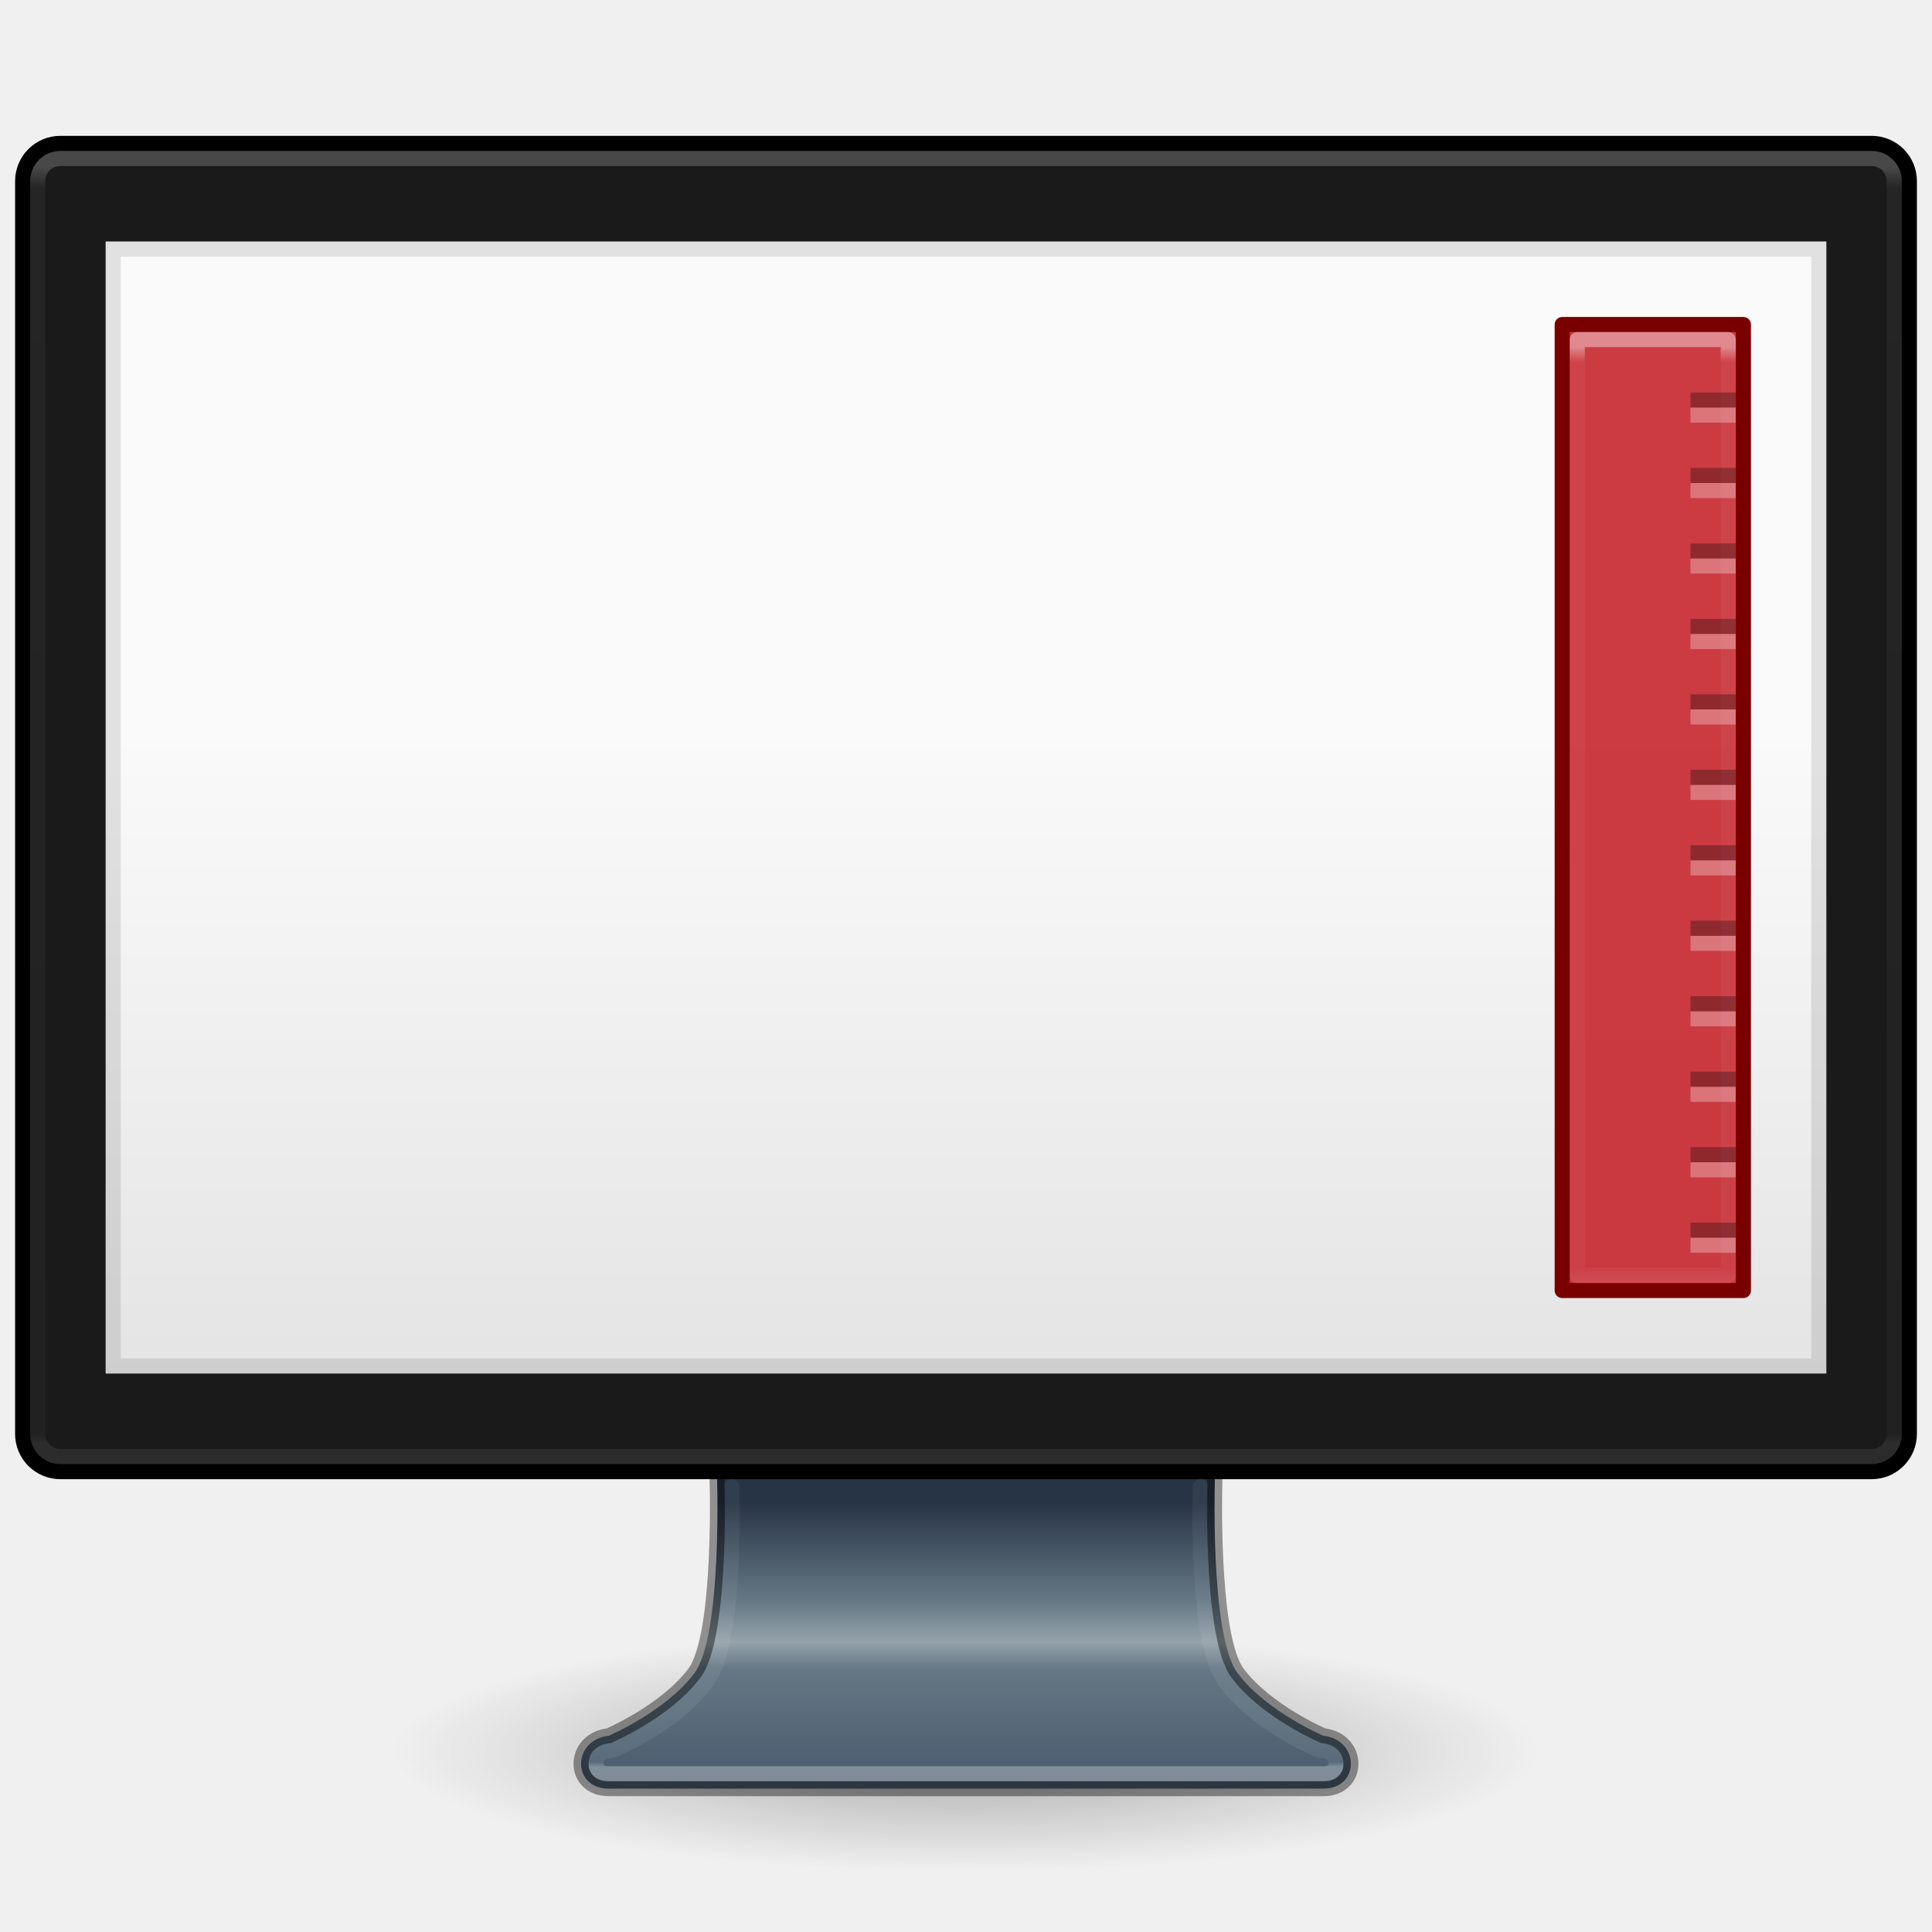
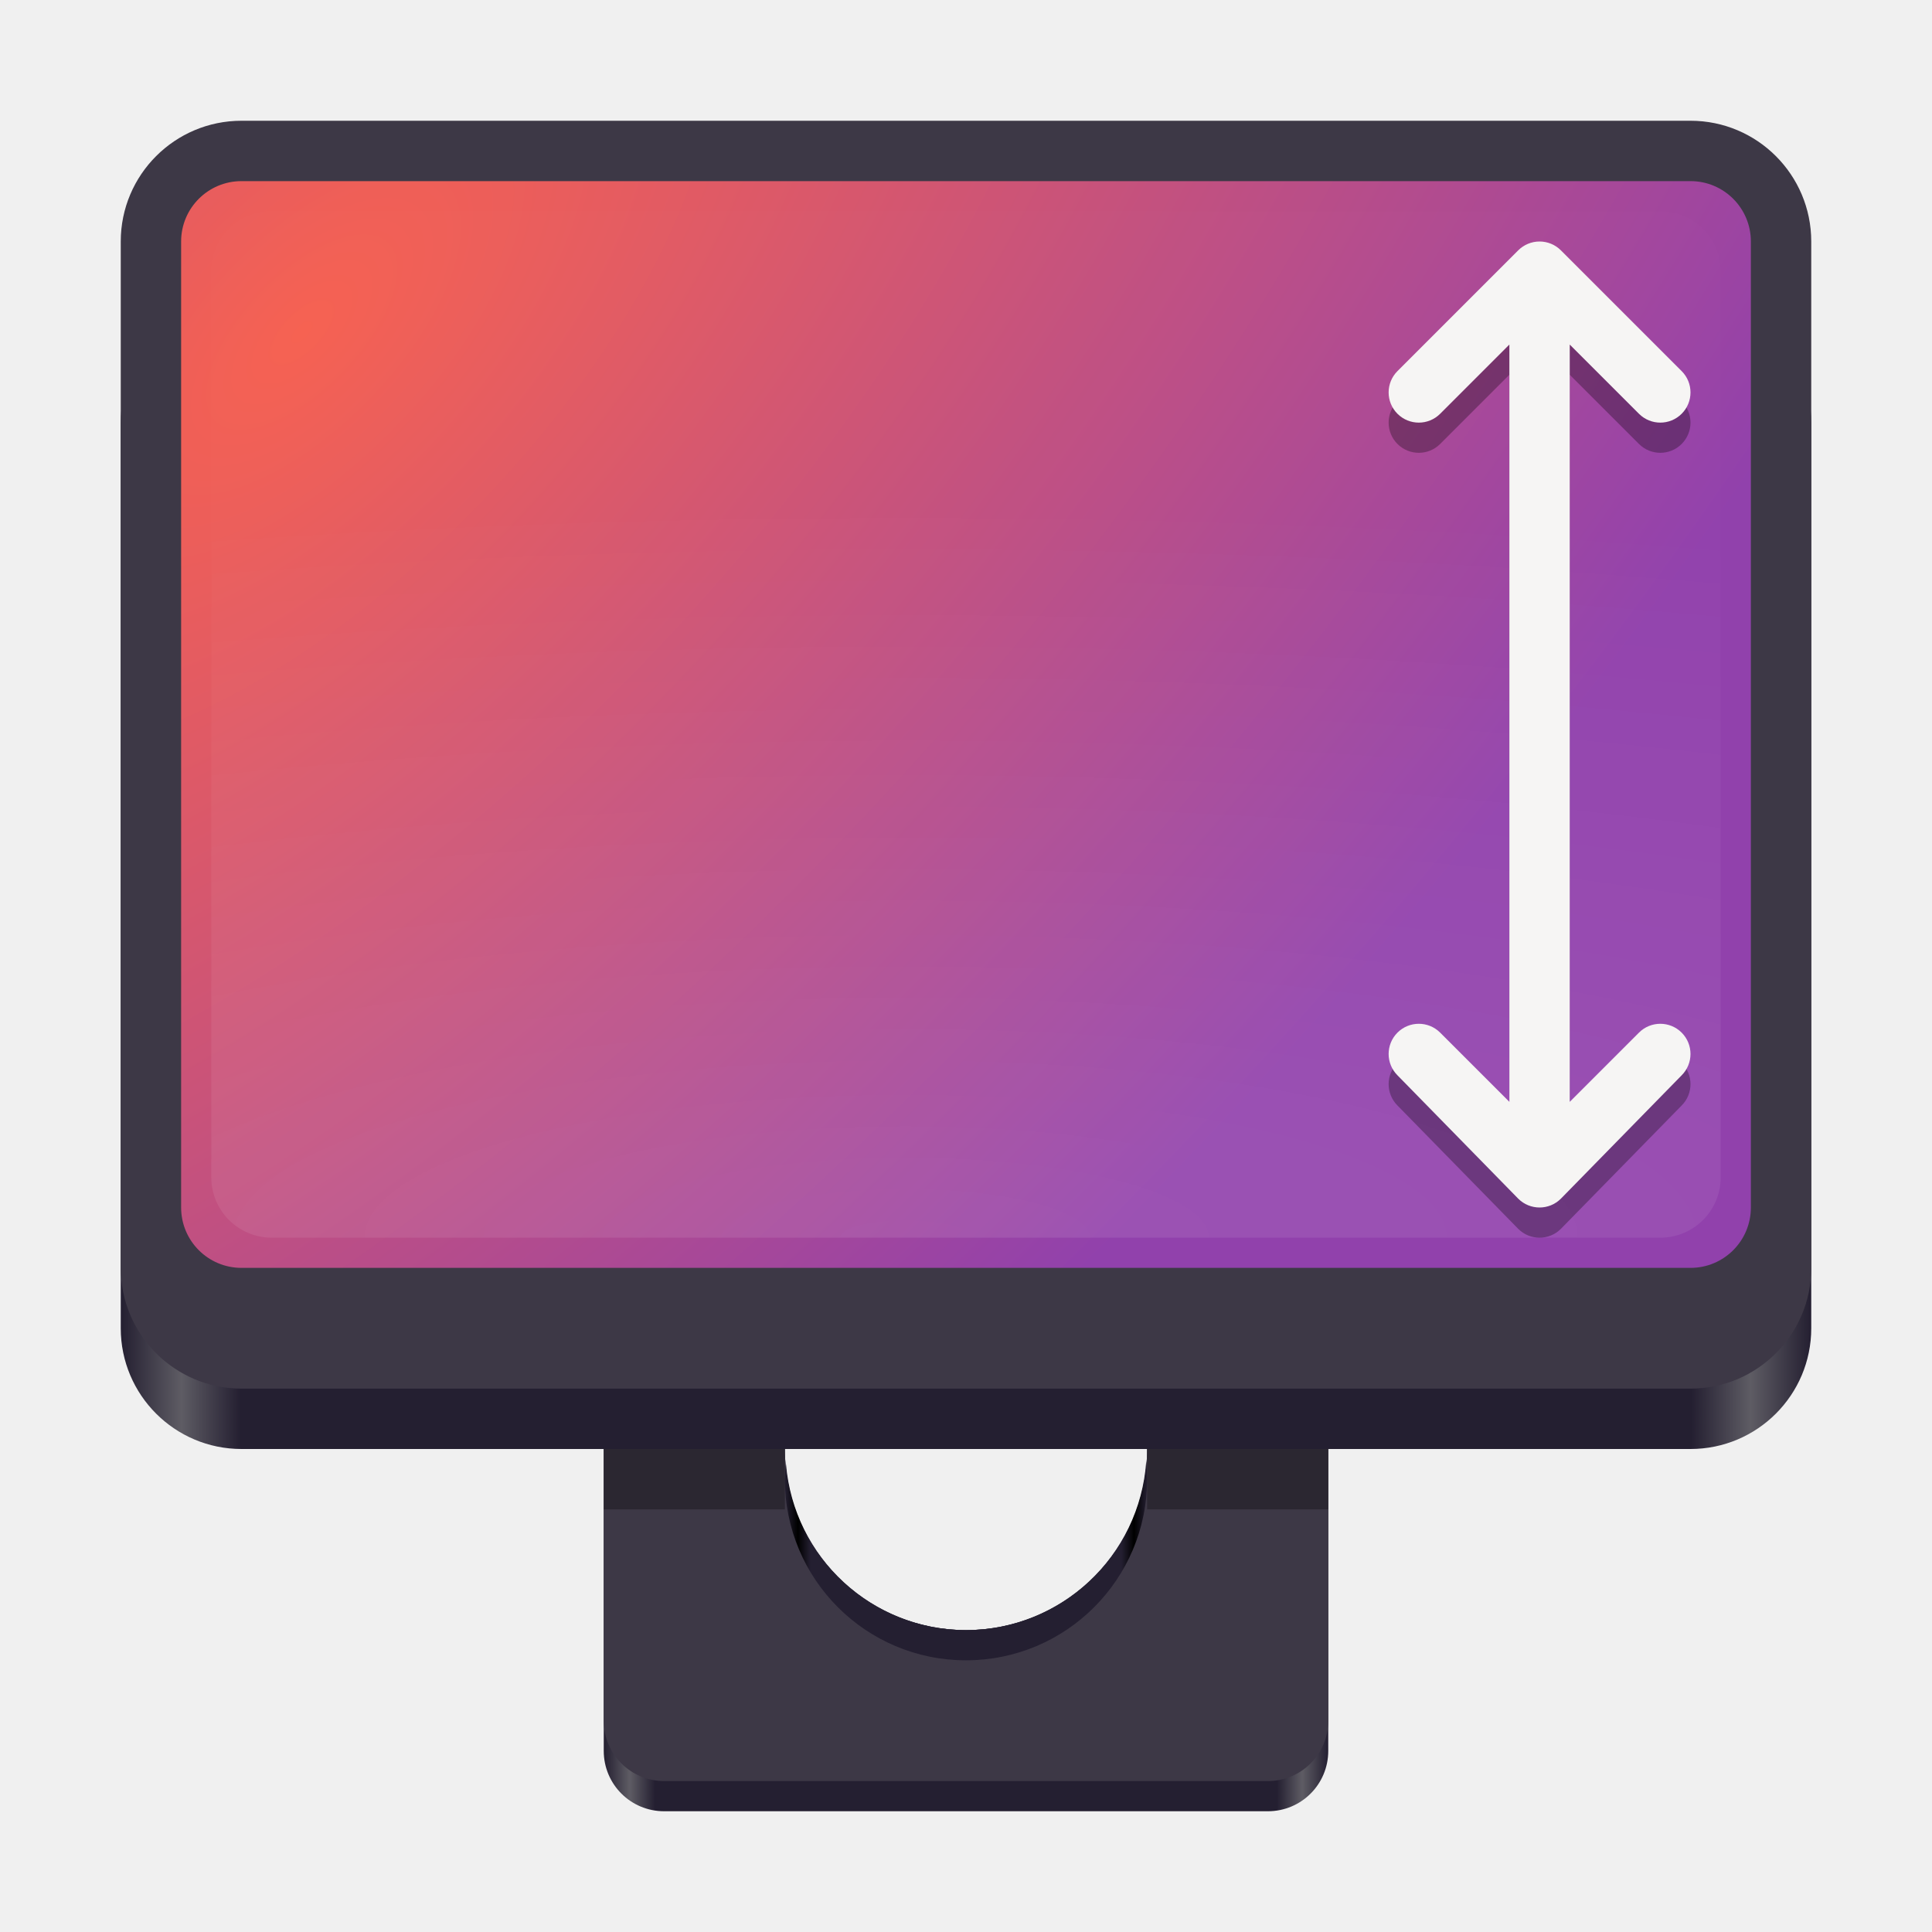
- <svg xmlns="http://www.w3.org/2000/svg" xmlns:xlink="http://www.w3.org/1999/xlink" id="svg4569" height="128" width="128" version="1.0">
-   <defs id="defs4571">
-     <linearGradient id="linearGradient4200">
-       <stop offset="0" style="stop-color:#ffffff;stop-opacity:1" id="stop4202" />
-       <stop id="stop4210" style="stop-color:#ffffff;stop-opacity:0.099" offset="0.016" />
-       <stop id="stop4206" style="stop-color:#ffffff;stop-opacity:0.099" offset="0.984" />
-       <stop offset="1" style="stop-color:#ffffff;stop-opacity:0.247;" id="stop4208" />
-       <stop offset="1" style="stop-color:#ffffff;stop-opacity:0.785" id="stop4204" />
-     </linearGradient>
-     <linearGradient id="linearGradient4306">
-       <stop id="stop4308" style="stop-color:#ffffff;stop-opacity:1" offset="0" />
-       <stop id="stop4310" style="stop-color:#ffffff;stop-opacity:0" offset="1" />
-     </linearGradient>
-     <linearGradient id="linearGradient3912">
-       <stop offset="0" style="stop-color:#273445;stop-opacity:1" id="stop3914" />
-       <stop offset="0.35" style="stop-color:#667885;stop-opacity:1" id="stop3916" />
-       <stop offset="0.494" style="stop-color:#95a3ab;stop-opacity:1" id="stop3918" />
-       <stop offset="0.589" style="stop-color:#667885;stop-opacity:1" id="stop3920" />
-       <stop offset="1" style="stop-color:#485a6c;stop-opacity:1" id="stop3922" />
-     </linearGradient>
-     <linearGradient id="linearGradient6592-2-7">
-       <stop offset="0" style="stop-color:#ffffff;stop-opacity:0.275" id="stop6594-0-2" />
-       <stop offset="1" style="stop-color:#ffffff;stop-opacity:0" id="stop6596-2-5" />
-     </linearGradient>
-     <linearGradient id="linearGradient10691-1">
-       <stop offset="0" style="stop-color:#000000;stop-opacity:1" id="stop10693-3" />
-       <stop offset="1" style="stop-color:#000000;stop-opacity:0" id="stop10695-1" />
-     </linearGradient>
-     <linearGradient gradientTransform="matrix(2.674662,0,0,2.545971,-893.9789,-122.0911)" gradientUnits="userSpaceOnUse" xlink:href="#linearGradient3912" id="linearGradient3221" y2="94.396" x2="361.106" y1="87.05" x1="361.106" />
-     <radialGradient gradientTransform="matrix(5.257031,0,0,1.106743,28.76364,34.52631)" gradientUnits="userSpaceOnUse" xlink:href="#linearGradient10691-1" id="radialGradient3226" fy="73.616" fx="6.703" r="7.228" cy="73.616" cx="6.703" />
-     <linearGradient id="linearGradient4084">
-       <stop offset="0" style="stop-color:#ffffff;stop-opacity:1" id="stop4086" />
-       <stop offset="0.016" style="stop-color:#ffffff;stop-opacity:0.235" id="stop4088" />
-       <stop offset="0.993" style="stop-color:#ffffff;stop-opacity:0.157" id="stop4090" />
-       <stop offset="1" style="stop-color:#ffffff;stop-opacity:0.392" id="stop4092" />
-     </linearGradient>
-     <linearGradient id="outerBackgroundGradient-5-0">
-       <stop id="stop3864-8-6-4" offset="0" style="stop-color:#d4d4d4;stop-opacity:1" />
-       <stop id="stop3866-9-1-86" offset="1" style="stop-color:#fafafa;stop-opacity:1" />
-     </linearGradient>
-     <linearGradient xlink:href="#linearGradient6592-2-7" id="linearGradient3141" gradientUnits="userSpaceOnUse" gradientTransform="matrix(3.100001,0,0,3.136008,-1.100012,35.08807)" x1="10" y1="-3" x2="20" y2="12" />
-     <linearGradient xlink:href="#linearGradient4084" id="linearGradient3144" gradientUnits="userSpaceOnUse" gradientTransform="matrix(3.324324,0,0,2.324324,-15.78381,-2.283757)" x1="24" y1="5.753" x2="24" y2="42.121" />
-     <linearGradient xlink:href="#outerBackgroundGradient-5-0" id="linearGradient3148" gradientUnits="userSpaceOnUse" gradientTransform="matrix(2.850001,0,0,3.260869,4.150005,42.08696)" x1="15" y1="24.619" x2="15" y2="2" />
-     <linearGradient id="linearGradient4054-5">
-       <stop offset="0" style="stop-color:#ffffff;stop-opacity:1" id="stop4056-0" />
-       <stop offset="0.017" style="stop-color:#ffffff;stop-opacity:0.235" id="stop4058-4" />
-       <stop offset="1" style="stop-color:#ffffff;stop-opacity:0.157" id="stop4060-4" />
-       <stop offset="1" style="stop-color:#ffffff;stop-opacity:0.392" id="stop4062-0" />
-     </linearGradient>
-     <linearGradient xlink:href="#linearGradient4054-5" id="linearGradient3152-7" gradientUnits="userSpaceOnUse" gradientTransform="matrix(1.216216,0,0,0.8378379,2.666359,14.97738)" x1="47.547" y1="121.841" x2="47.547" y2="99.079" />
-     <linearGradient x1="185.258" y1="25.016" x2="172.441" y2="40.299" id="linearGradient3289" xlink:href="#linearGradient4306" gradientUnits="userSpaceOnUse" gradientTransform="matrix(4.824419,0,0,4.82442,-842.8592,-64.91768)" />
-     <linearGradient x1="182" y1="33" x2="182" y2="24.52" id="linearGradient3286" xlink:href="#linearGradient6592-2-7" gradientUnits="userSpaceOnUse" gradientTransform="matrix(3.605799,0,0,3.607167,-622.5308,-26.37948)" />
-     <linearGradient xlink:href="#linearGradient4200" id="linearGradient4231" x1="75" y1="78" x2="13" y2="78" gradientUnits="userSpaceOnUse" />
-   </defs>
-   <g id="g4212">
-     <path d="m 102,116 c 0,4.418 -17.013,8 -38,8 C 43.013,124 26,120.418 26,116 26,111.582 43.013,108 64,108 84.987,108 102,111.582 102,116 l 0,0 z" id="path2589" style="display:inline;overflow:visible;visibility:visible;opacity:0.3;fill:url(#radialGradient3226);fill-opacity:1;fill-rule:nonzero;stroke:none;stroke-width:0.8;marker:none" />
-     <path d="m 47.5,97.499 c 0,0 0.398,10.839 -1.501,13.365 -1.898,2.526 -5.675,4.137 -5.675,4.137 -2.424,0.265 -2.444,3.5 0,3.5 l 47.351,0 c 2.444,0 2.424,-3.238 0,-3.5 0,0 -3.777,-1.61 -5.675,-4.137 C 80.103,108.338 80.5,97.499 80.5,97.499 l -32.983,0 -0.017,0 z" id="rect1789" style="display:inline;overflow:visible;visibility:visible;fill:url(#linearGradient3221);fill-opacity:1;fill-rule:nonzero;stroke:none;stroke-width:0.998;stroke-linecap:round;stroke-linejoin:round;stroke-miterlimit:4;stroke-dasharray:none;stroke-dashoffset:0.5;stroke-opacity:1;marker:none;enable-background:new" />
-     <path d="m 47.5,97.499 c 0,0 0.398,10.839 -1.501,13.365 -1.898,2.526 -5.675,4.137 -5.675,4.137 -2.424,0.265 -2.444,3.5 0,3.5 l 47.351,0 c 2.444,0 2.424,-3.238 0,-3.5 0,0 -3.777,-1.61 -5.675,-4.137 C 80.103,108.338 80.5,97.499 80.5,97.499 l -32.983,0 -0.017,0 z" id="rect1789-8" style="color:#000000;clip-rule:nonzero;display:inline;overflow:visible;visibility:visible;opacity:0.4;isolation:auto;mix-blend-mode:normal;color-interpolation:sRGB;color-interpolation-filters:linearRGB;solid-color:#000000;solid-opacity:1;fill:none;fill-opacity:1;fill-rule:nonzero;stroke:#000000;stroke-width:1;stroke-linecap:round;stroke-linejoin:round;stroke-miterlimit:4;stroke-dasharray:none;stroke-dashoffset:0.5;stroke-opacity:1;marker:none;color-rendering:auto;image-rendering:auto;shape-rendering:auto;text-rendering:auto;enable-background:new" />
-     <rect width="125" height="88" rx="2.5" ry="2.5" x="1.5" y="9.5" id="rect2722-7" style="fill:#1a1a1a;fill-opacity:1;stroke:#000000;stroke-width:1;stroke-linecap:round;stroke-linejoin:round;stroke-miterlimit:4;stroke-dasharray:none;stroke-dashoffset:0.5;stroke-opacity:1" />
-     <path style="display:inline;fill:url(#linearGradient3148);fill-opacity:1;stroke:none" d="m 7,16 114,0 0,75 -114,0 z" id="rect2722-0" />
-     <rect width="123" height="86" rx="1.5" ry="1.5" x="2.5" y="10.5" id="rect6741" style="opacity:0.2;fill:none;stroke:url(#linearGradient3144);stroke-width:1;stroke-linecap:round;stroke-linejoin:round;stroke-miterlimit:4;stroke-dasharray:none;stroke-dashoffset:0;stroke-opacity:1" />
-     <path style="color:#000000;clip-rule:nonzero;display:inline;overflow:visible;visibility:visible;opacity:0.1;isolation:auto;mix-blend-mode:normal;color-interpolation:sRGB;color-interpolation-filters:linearRGB;solid-color:#000000;solid-opacity:1;fill:#000000;fill-opacity:1;fill-rule:nonzero;stroke:none;stroke-width:1;stroke-linecap:butt;stroke-linejoin:miter;stroke-miterlimit:4;stroke-dasharray:none;stroke-dashoffset:0;stroke-opacity:1;color-rendering:auto;image-rendering:auto;shape-rendering:auto;text-rendering:auto;enable-background:accumulate" d="m 7,16 0,75 114,0 0,-75 -114,0 z m 1,1 112,0 0,73 L 8,90 8,17 Z" id="rect2722-0-3" />
-     <path style="color:#000000;clip-rule:nonzero;display:inline;overflow:visible;visibility:visible;opacity:0.3;isolation:auto;mix-blend-mode:normal;color-interpolation:sRGB;color-interpolation-filters:linearRGB;solid-color:#000000;solid-opacity:1;fill:none;fill-opacity:1;fill-rule:nonzero;stroke:url(#linearGradient3152-7);stroke-width:1;stroke-linecap:round;stroke-linejoin:round;stroke-miterlimit:4;stroke-dasharray:none;stroke-dashoffset:0;stroke-opacity:1;marker:none;color-rendering:auto;image-rendering:auto;shape-rendering:auto;text-rendering:auto;enable-background:accumulate" d="m 48.479,98.486 c 0.021,0.734 0.084,2.26 -0.031,4.793 -0.07,1.537 -0.199,3.159 -0.439,4.594 -0.24,1.435 -0.531,2.666 -1.219,3.582 -2.155,2.868 -6.078,4.453 -6.078,4.453 -0.089,0.038 -0.183,0.062 -0.279,0.072 -0.781,0.086 -0.944,0.504 -0.945,0.871 -5.46e-4,0.183 0.06,0.336 0.168,0.445 0.108,0.11 0.277,0.217 0.67,0.217 l 47.352,0 c 0.393,0 0.561,-0.107 0.67,-0.217 0.109,-0.11 0.17,-0.262 0.17,-0.445 -0.001,-0.367 -0.165,-0.787 -0.945,-0.871 -0.097,-0.01 -0.192,-0.034 -0.281,-0.072 0,0 -3.923,-1.585 -6.078,-4.453 -0.688,-0.916 -0.979,-2.147 -1.219,-3.582 -0.24,-1.435 -0.369,-3.057 -0.439,-4.594 -0.115,-2.533 -0.052,-4.059 -0.031,-4.793" id="path4419" />
-     <g transform="matrix(0,-1,1,0,32,98.00011)" id="g4247">
-       <rect style="color:#000000;clip-rule:nonzero;display:inline;overflow:visible;visibility:visible;opacity:0.9;isolation:auto;mix-blend-mode:normal;color-interpolation:sRGB;color-interpolation-filters:linearRGB;solid-color:#000000;solid-opacity:1;fill:#c6262e;fill-opacity:1;fill-rule:nonzero;stroke:none;stroke-width:1;stroke-linecap:round;stroke-linejoin:round;stroke-miterlimit:4;stroke-dasharray:none;stroke-dashoffset:0;stroke-opacity:1;marker:none;color-rendering:auto;image-rendering:auto;shape-rendering:auto;text-rendering:auto;enable-background:accumulate" id="rect4221" width="64" height="12.004" x="12.5" y="71.5" />
-       <path style="color:#000000;clip-rule:nonzero;display:inline;overflow:visible;visibility:visible;opacity:0.3;isolation:auto;mix-blend-mode:normal;color-interpolation:sRGB;color-interpolation-filters:linearRGB;solid-color:#000000;solid-opacity:1;fill:#ffffff;fill-opacity:1;fill-rule:nonzero;stroke:none;stroke-width:1;stroke-linecap:round;stroke-linejoin:round;stroke-miterlimit:4;stroke-dasharray:none;stroke-dashoffset:0;stroke-opacity:1;marker:none;color-rendering:auto;image-rendering:auto;shape-rendering:auto;text-rendering:auto;enable-background:accumulate" d="m 15,80 0,3 1,0 0,-3 z m 5,0 0,3 1,0 0,-3 z m 5,0 0,3 1,0 0,-3 z m 5,0 0,3 1,0 0,-3 z m 5,0 0,3 1,0 0,-3 z m 5,0 0,3 1,0 0,-3 z m 5,0 0,3 1,0 0,-3 z m 5,0 0,3 1,0 0,-3 z m 5,0 0,3 1,0 0,-3 z m 5,0 0,3 1,0 0,-3 z m 5,0 0,3 1,0 0,-3 z m 5,0 0,3 1,0 0,-3 z" id="rect4273" />
-       <rect y="71.5" x="12.5" height="12.004" width="64" id="rect4217" style="color:#000000;clip-rule:nonzero;display:inline;overflow:visible;visibility:visible;opacity:1;isolation:auto;mix-blend-mode:normal;color-interpolation:sRGB;color-interpolation-filters:linearRGB;solid-color:#000000;solid-opacity:1;fill:none;fill-opacity:1;fill-rule:nonzero;stroke:#7a0000;stroke-width:1;stroke-linecap:round;stroke-linejoin:round;stroke-miterlimit:4;stroke-dasharray:none;stroke-dashoffset:0;stroke-opacity:1;marker:none;color-rendering:auto;image-rendering:auto;shape-rendering:auto;text-rendering:auto;enable-background:accumulate" />
-       <rect style="color:#000000;clip-rule:nonzero;display:inline;overflow:visible;visibility:visible;opacity:0.4;isolation:auto;mix-blend-mode:normal;color-interpolation:sRGB;color-interpolation-filters:linearRGB;solid-color:#000000;solid-opacity:1;fill:none;fill-opacity:1;fill-rule:nonzero;stroke:url(#linearGradient4231);stroke-width:1;stroke-linecap:round;stroke-linejoin:round;stroke-miterlimit:4;stroke-dasharray:none;stroke-dashoffset:0;stroke-opacity:1;marker:none;color-rendering:auto;image-rendering:auto;shape-rendering:auto;text-rendering:auto;enable-background:accumulate" id="rect4223" width="62" height="10" x="13.5" y="72.5" />
-       <path id="path4245" d="m 16,80 0,3 1,0 0,-3 z m 5,0 0,3 1,0 0,-3 z m 5,0 0,3 1,0 0,-3 z m 5,0 0,3 1,0 0,-3 z m 5,0 0,3 1,0 0,-3 z m 5,0 0,3 1,0 0,-3 z m 5,0 0,3 1,0 0,-3 z m 5,0 0,3 1,0 0,-3 z m 5,0 0,3 1,0 0,-3 z m 5,0 0,3 1,0 0,-3 z m 5,0 0,3 1,0 0,-3 z m 5,0 0,3 1,0 0,-3 z" style="color:#000000;clip-rule:nonzero;display:inline;overflow:visible;visibility:visible;opacity:0.3;isolation:auto;mix-blend-mode:normal;color-interpolation:sRGB;color-interpolation-filters:linearRGB;solid-color:#000000;solid-opacity:1;fill:#000000;fill-opacity:1.0;fill-rule:nonzero;stroke:none;stroke-width:1;stroke-linecap:round;stroke-linejoin:round;stroke-miterlimit:4;stroke-dasharray:none;stroke-dashoffset:0;stroke-opacity:1;marker:none;color-rendering:auto;image-rendering:auto;shape-rendering:auto;text-rendering:auto;enable-background:accumulate" />
+ <svg xmlns="http://www.w3.org/2000/svg" xmlns:xlink="http://www.w3.org/1999/xlink" height="128px" viewBox="0 0 128 128" width="128px">
+   <linearGradient id="a" gradientUnits="userSpaceOnUse">
+     <stop offset="0" stop-color="#241f31" />
+     <stop offset="0.036" stop-color="#5e5c64" />
+     <stop offset="0.071" stop-color="#241f31" />
+     <stop offset="0.929" stop-color="#241f31" />
+     <stop offset="0.964" stop-color="#5e5c64" />
+     <stop offset="1" stop-color="#241f31" />
+   </linearGradient>
+   <linearGradient id="b" x1="88" x2="40" xlink:href="#a" y1="120" y2="120" />
+   <linearGradient id="c" x1="120" x2="8" xlink:href="#a" y1="96" y2="96" />
+   <linearGradient id="d" gradientUnits="userSpaceOnUse" x1="76" x2="52" y1="110" y2="110">
+     <stop offset="0" stop-color="#241f31" />
+     <stop offset="0.036" />
+     <stop offset="0.071" stop-color="#241f31" />
+     <stop offset="0.929" stop-color="#241f31" />
+     <stop offset="0.964" />
+     <stop offset="1" stop-color="#241f31" />
+   </linearGradient>
+   <filter id="e" height="100%" width="100%" x="0%" y="0%">
+     <feColorMatrix in="SourceGraphic" type="matrix" values="0 0 0 0 1 0 0 0 0 1 0 0 0 0 1 0 0 0 1 0" />
+   </filter>
+   <mask id="f">
+     <g filter="url(#e)">
+       <rect fill-opacity="0.3" height="128" width="128" />
    </g>
+   </mask>
+   <clipPath id="g">
+     <rect height="152" width="192" />
+   </clipPath>
+   <mask id="h">
+     <g filter="url(#e)">
+       <rect fill-opacity="0.3" height="128" width="128" />
+     </g>
+   </mask>
+   <clipPath id="i">
+     <rect height="152" width="192" />
+   </clipPath>
+   <radialGradient id="j" cx="25.244" cy="193.839" gradientTransform="matrix(1.208333 1.166667 -2.537621 2.628251 481.3874 -516.9088)" gradientUnits="userSpaceOnUse" r="48">
+     <stop offset="0" stop-color="#f66151" />
+     <stop offset="1" stop-color="#9141ac" />
+   </radialGradient>
+   <mask id="k">
+     <g filter="url(#e)">
+       <rect fill-opacity="0.1" height="128" width="128" />
+     </g>
+   </mask>
+   <radialGradient id="l" cx="-28.559" cy="-433.737" gradientTransform="matrix(4.136364 -0.00000036 0 1.090909 186.1318 571.1673)" gradientUnits="userSpaceOnUse" r="44">
+     <stop offset="0" stop-color="#ffffff" />
+     <stop offset="1" stop-color="#ffffff" stop-opacity="0.094" />
+   </radialGradient>
+   <clipPath id="m">
+     <rect height="152" width="192" />
+   </clipPath>
+   <mask id="n">
+     <g filter="url(#e)">
+       <rect fill-opacity="0.3" height="128" width="128" />
+     </g>
+   </mask>
+   <clipPath id="o">
+     <rect height="152" width="192" />
+   </clipPath>
+   <path d="m 44 48 c -2.215 0 -4 1.785 -4 4 v 64 c 0 2.215 1.785 4 4 4 h 40 c 2.215 0 4 -1.785 4 -4 v -64 c 0 -2.215 -1.785 -4 -4 -4 z m 20 36 c 6.629 0 12 5.371 12 12 s -5.371 12 -12 12 s -12 -5.371 -12 -12 s 5.371 -12 12 -12 z m 0 0" fill="url(#b)" />
+   <path d="m 44 44 c -2.215 0 -4 1.785 -4 4 v 66 c 0 2.215 1.785 4 4 4 h 40 c 2.215 0 4 -1.785 4 -4 v -66 c 0 -2.215 -1.785 -4 -4 -4 z m 20 40 c 6.629 0 12 5.371 12 12 s -5.371 12 -12 12 s -12 -5.371 -12 -12 s 5.371 -12 12 -12 z m 0 0" fill="#3d3846" />
+   <path d="m 16 20 h 96 c 4.418 0 8 3.582 8 8 v 60 c 0 4.418 -3.582 8 -8 8 h -96 c -4.418 0 -8 -3.582 -8 -8 v -60 c 0 -4.418 3.582 -8 8 -8 z m 0 0" fill="url(#c)" />
+   <path d="m 16 8 h 96 c 4.418 0 8 3.582 8 8 v 68 c 0 4.418 -3.582 8 -8 8 h -96 c -4.418 0 -8 -3.582 -8 -8 v -68 c 0 -4.418 3.582 -8 8 -8 z m 0 0" fill="#3d3846" />
+   <path d="m 75.941 96.824 c -0.434 6.281 -5.645 11.16 -11.941 11.176 c -6.227 -0.016 -11.41 -4.793 -11.926 -11 c -0.039 0.332 -0.062 0.664 -0.074 1 c 0 6.629 5.371 12 12 12 s 12 -5.371 12 -12 c 0 -0.395 -0.02 -0.785 -0.059 -1.176 z m 0 0" fill="url(#d)" />
+   <g clip-path="url(#g)" mask="url(#f)" transform="matrix(1 0 0 1 -8 -16)">
+     <path d="m 48 112 h 12 v 4 h -12 z m 0 0" />
  </g>
+   <g clip-path="url(#i)" mask="url(#h)" transform="matrix(1 0 0 1 -8 -16)">
+     <path d="m 84 112 h 12 v 4 h -12 z m 0 0" />
+   </g>
+   <path d="m 16 12 h 96 c 2.211 0 4 1.789 4 4 v 64 c 0 2.211 -1.789 4 -4 4 h -96 c -2.211 0 -4 -1.789 -4 -4 v -64 c 0 -2.211 1.789 -4 4 -4 z m 0 0" fill="url(#j)" />
+   <g clip-path="url(#m)" mask="url(#k)" transform="matrix(1 0 0 1 -8 -16)">
+     <path d="m 26 30 h 92 c 2.211 0 4 1.789 4 4 v 60 c 0 2.211 -1.789 4 -4 4 h -92 c -2.211 0 -4 -1.789 -4 -4 v -60 c 0 -2.211 1.789 -4 4 -4 z m 0 0" fill="url(#l)" />
+   </g>
+   <g clip-path="url(#o)" mask="url(#n)" transform="matrix(1 0 0 1 -8 -16)">
+     <path d="m 110 34 c -0.531 0 -1.039 0.211 -1.414 0.586 l -8 8 c -0.781 0.781 -0.781 2.047 0 2.828 s 2.047 0.781 2.828 0 l 4.586 -4.586 v 50.172 l -4.586 -4.586 c -0.781 -0.781 -2.047 -0.781 -2.828 0 s -0.781 2.047 0 2.828 l 8 8.172 c 0.391 0.391 0.902 0.586 1.414 0.586 s 1.023 -0.195 1.414 -0.586 l 8 -8.172 c 0.781 -0.781 0.781 -2.047 0 -2.828 s -2.047 -0.781 -2.828 0 l -4.586 4.586 v -50.172 l 4.586 4.586 c 0.781 0.781 2.047 0.781 2.828 0 s 0.781 -2.047 0 -2.828 l -8 -8 c -0.375 -0.375 -0.883 -0.586 -1.414 -0.586 z m 0 0" />
+   </g>
+   <path d="m 102 16 c -0.531 0 -1.039 0.211 -1.414 0.586 l -8 8 c -0.781 0.781 -0.781 2.047 0 2.828 s 2.047 0.781 2.828 0 l 4.586 -4.586 v 50.172 l -4.586 -4.586 c -0.781 -0.781 -2.047 -0.781 -2.828 0 s -0.781 2.047 0 2.828 l 8 8.172 c 0.391 0.391 0.902 0.586 1.414 0.586 s 1.023 -0.195 1.414 -0.586 l 8 -8.172 c 0.781 -0.781 0.781 -2.047 0 -2.828 s -2.047 -0.781 -2.828 0 l -4.586 4.586 v -50.172 l 4.586 4.586 c 0.781 0.781 2.047 0.781 2.828 0 s 0.781 -2.047 0 -2.828 l -8 -8 c -0.375 -0.375 -0.883 -0.586 -1.414 -0.586 z m 0 0" fill="#f6f5f4" />
</svg>
